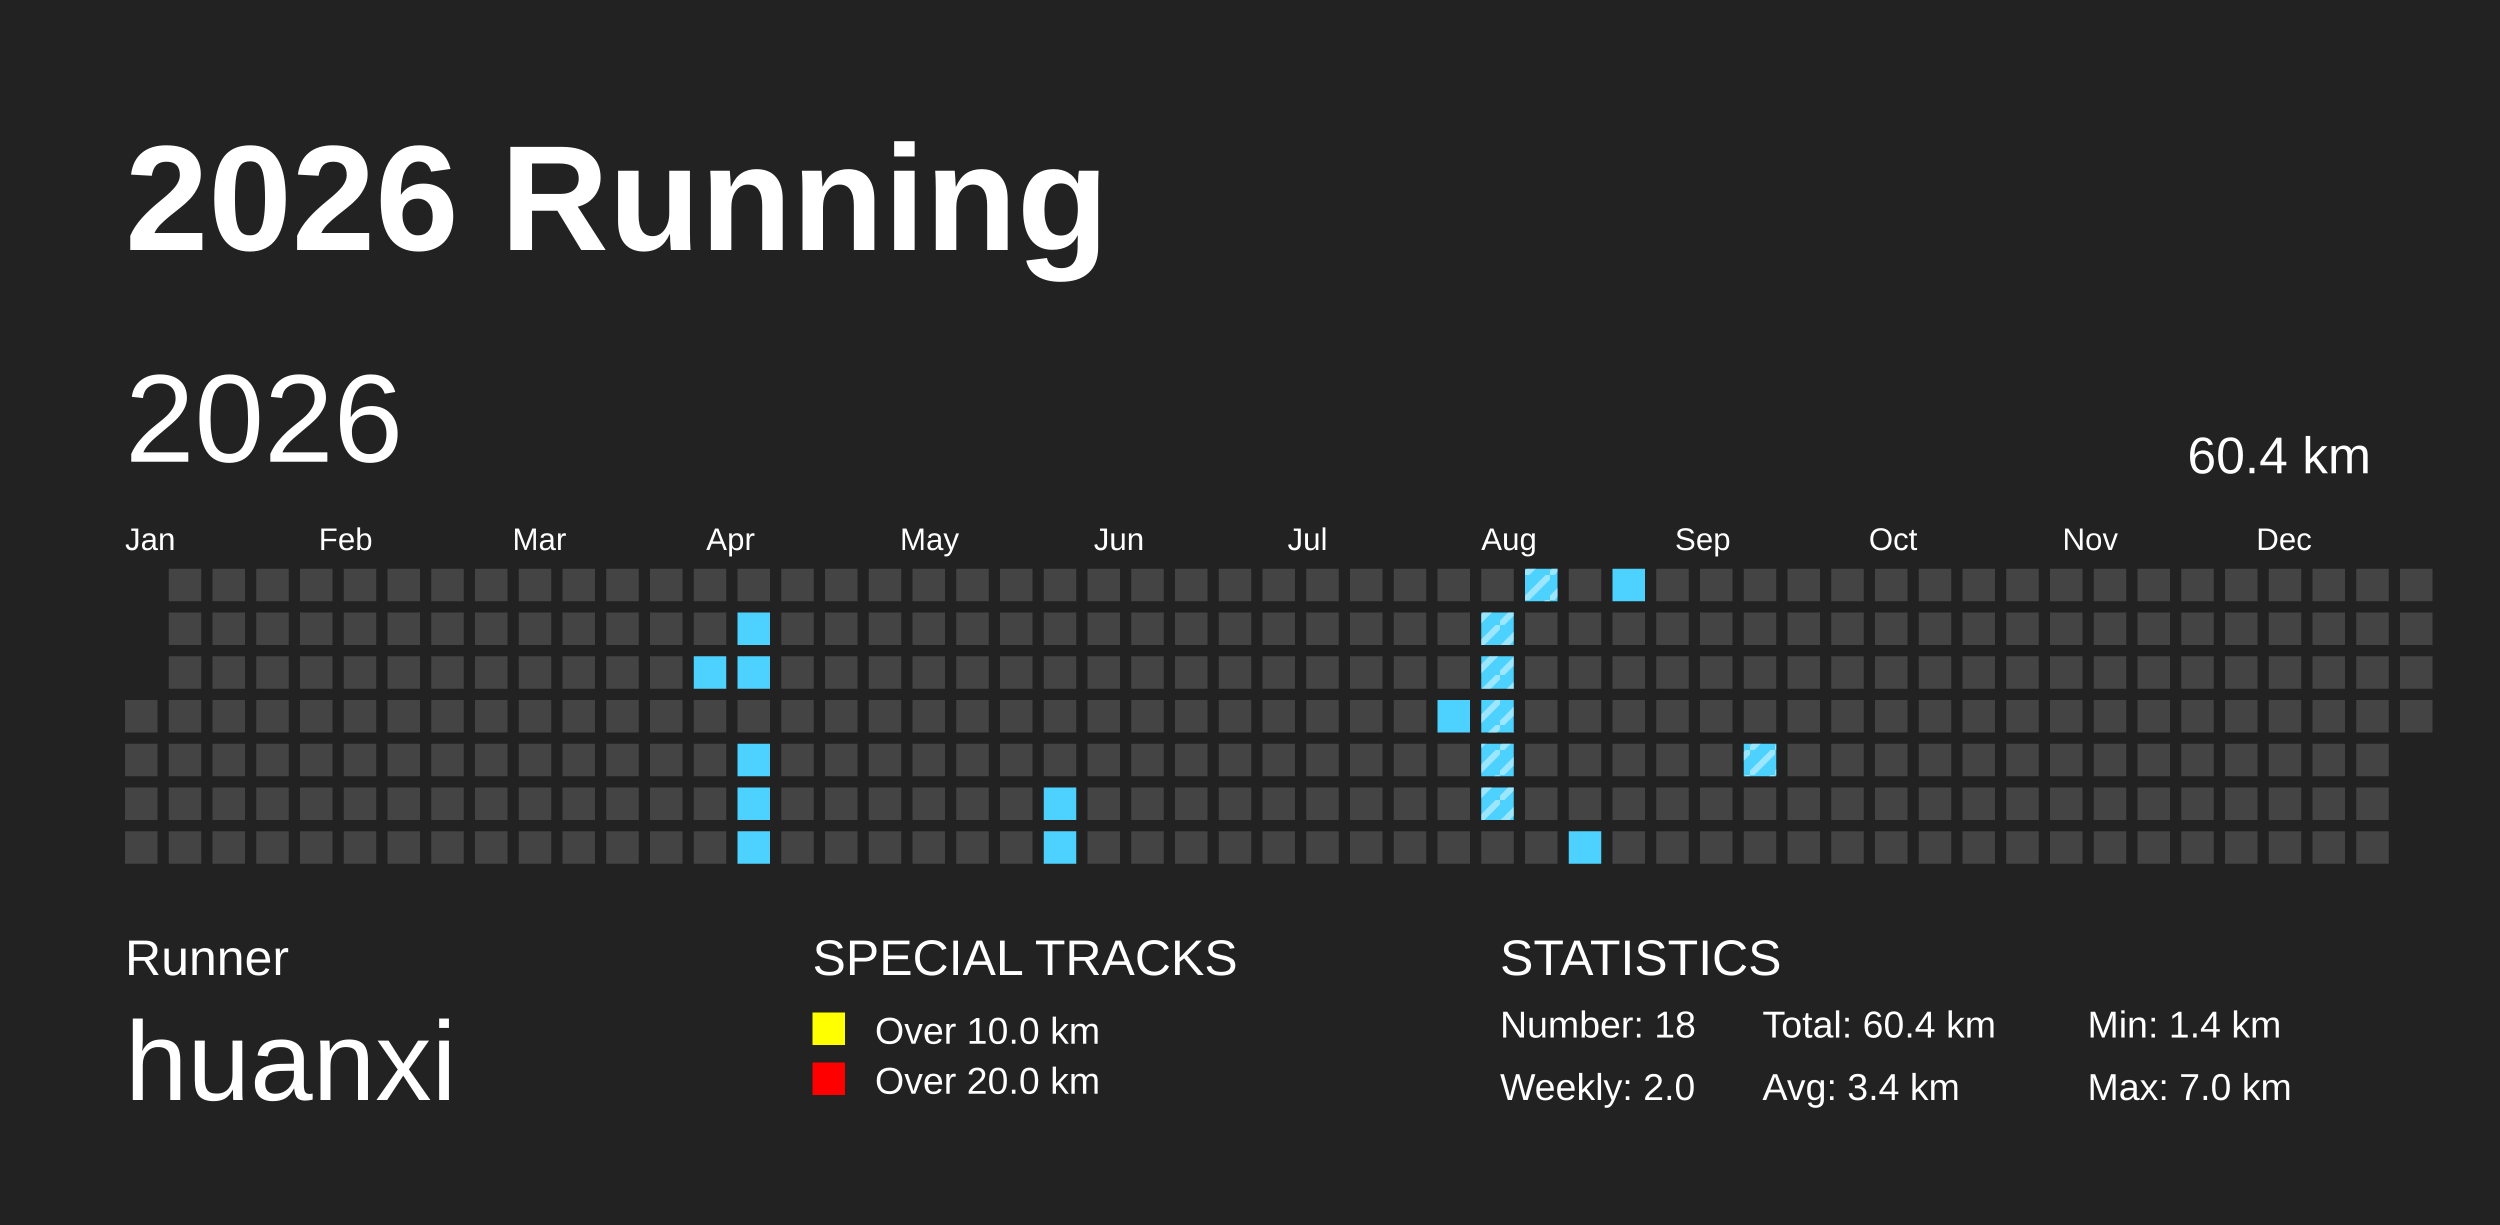
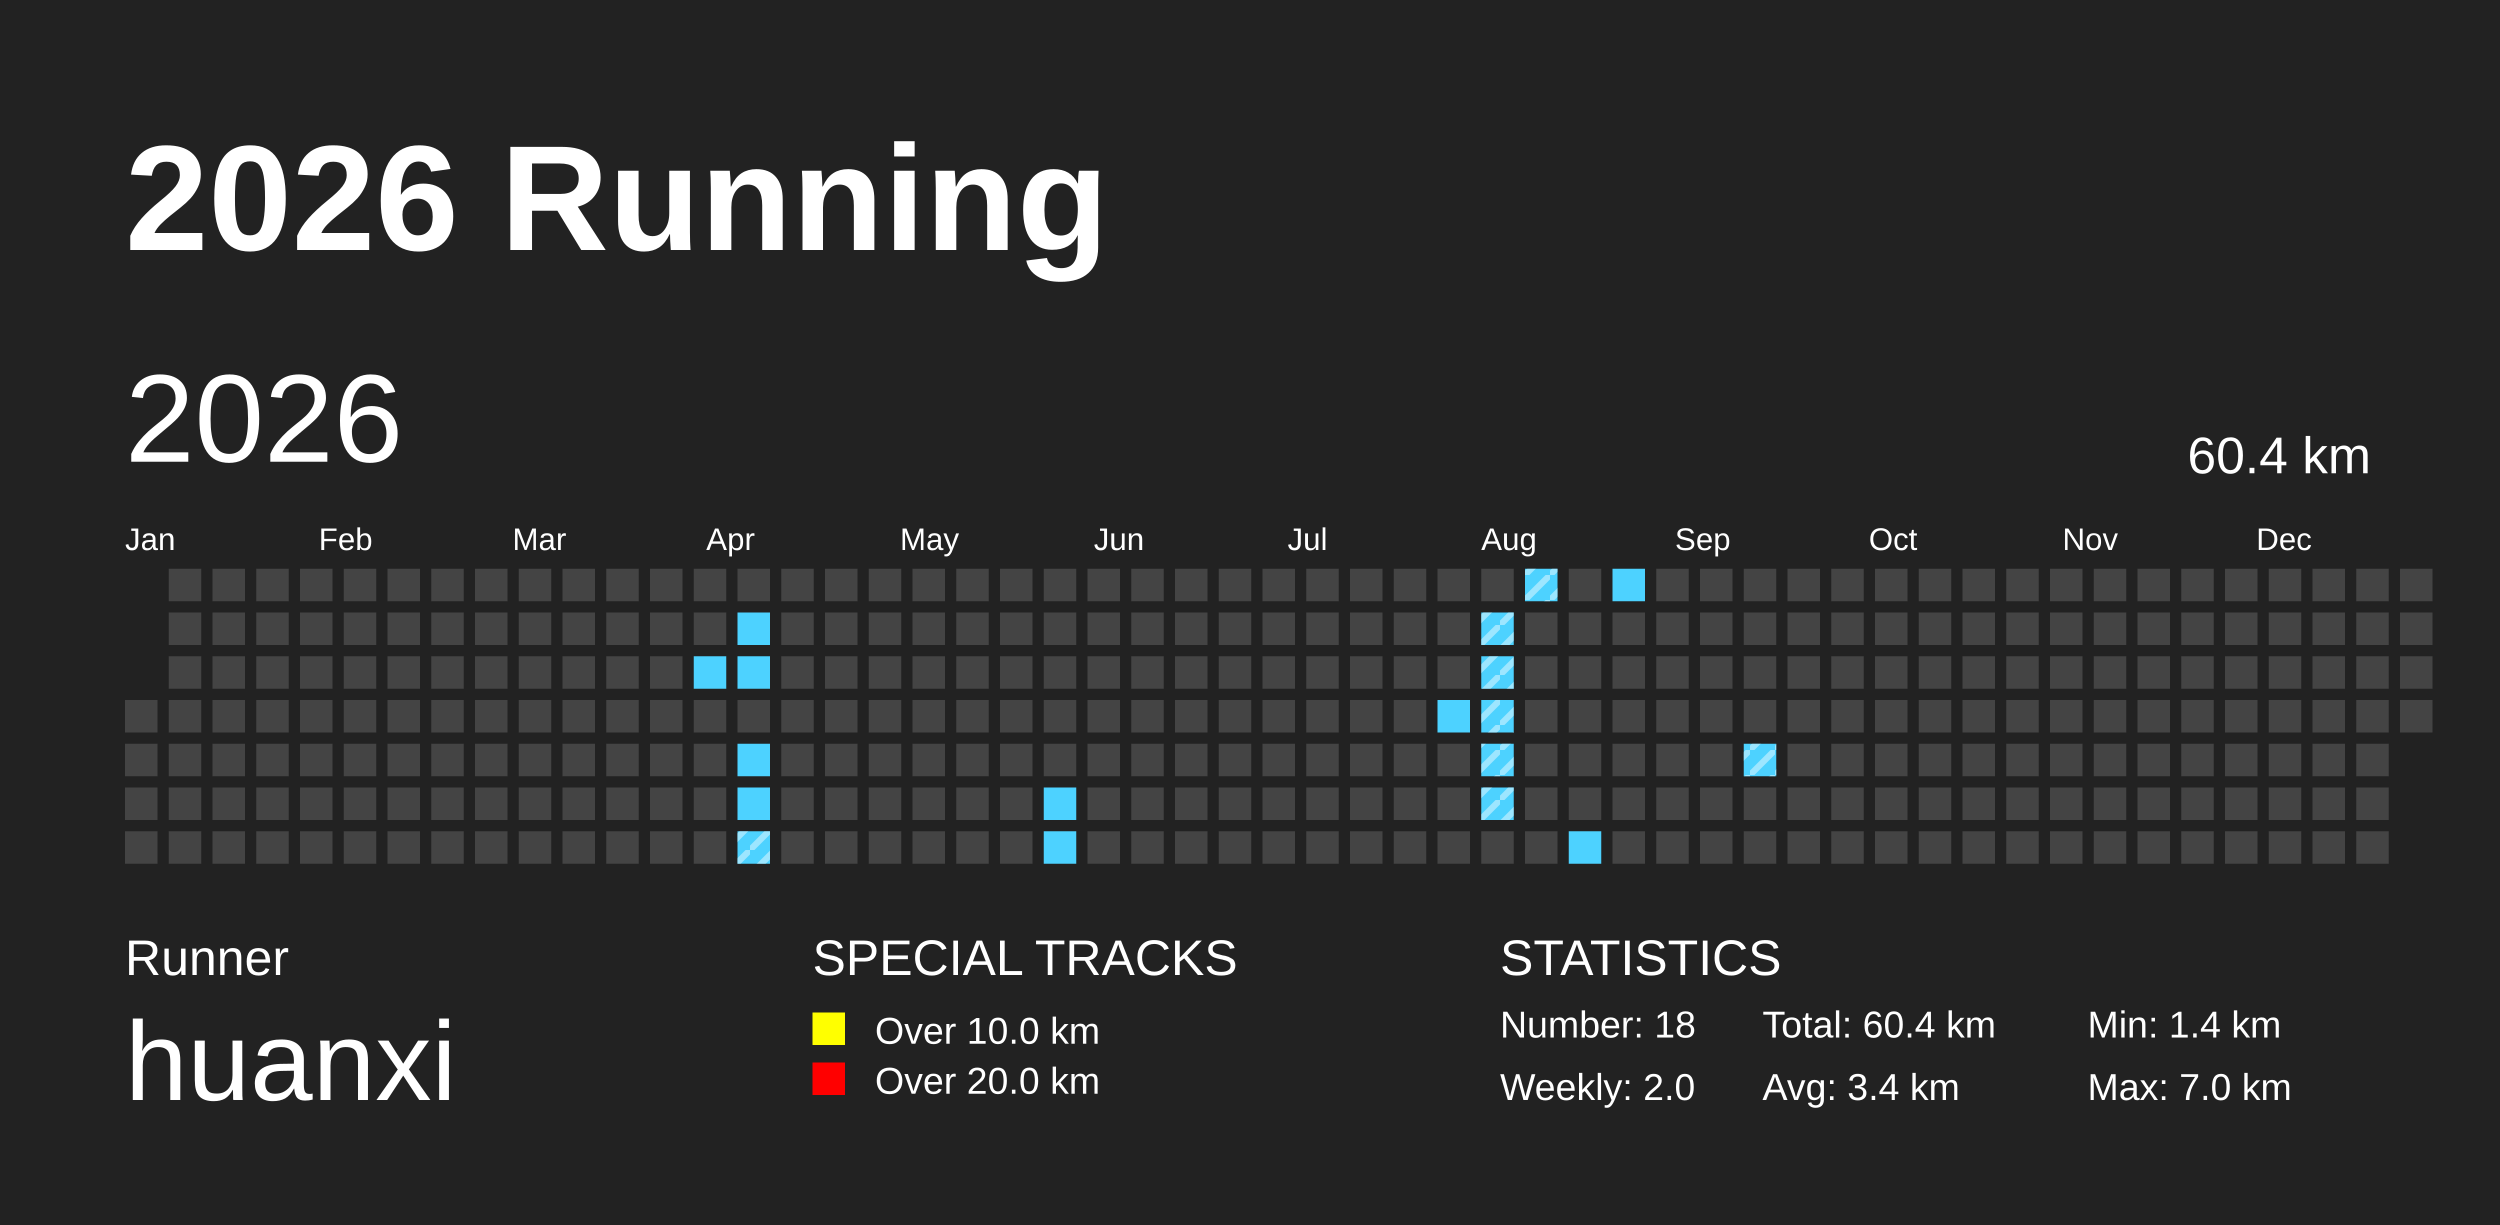
<svg xmlns="http://www.w3.org/2000/svg" baseProfile="full" height="98mm" version="1.1" viewBox="0,0,200,98" width="200mm">
  <defs>
    <pattern height="2" id="indoor-stripe" patternUnits="userSpaceOnUse" width="2">
      <line stroke="white" stroke-opacity="0.45" stroke-width="0.5" x1="0" x2="2" y1="2" y2="0" />
    </pattern>
  </defs>
  <rect fill="#222222" height="98" width="200" x="0" y="0" />
  <text fill="#FFFFFF" style="font-size:12px; font-family:Arial; font-weight:bold;" x="10" y="20">2026 Running</text>
  <text fill="#FFFFFF" style="font-size:4px; font-family:Arial" x="10" y="78">Runner</text>
  <text fill="#FFFFFF" style="font-size:9px; font-family:Arial" x="10" y="88">huanxi</text>
  <text fill="#FFFFFF" style="font-size:4px; font-family:Arial" x="65" y="78">SPECIAL TRACKS</text>
  <rect fill="yellow" height="2.6" width="2.6" x="65" y="81" />
  <text fill="#FFFFFF" style="font-size:3px; font-family:Arial" x="70" y="83.5">Over 10.0 km</text>
  <rect fill="red" height="2.6" width="2.6" x="65" y="85" />
  <text fill="#FFFFFF" style="font-size:3px; font-family:Arial" x="70" y="87.5">Over 20.0 km</text>
  <text fill="#FFFFFF" style="font-size:4px; font-family:Arial" x="120" y="78">STATISTICS</text>
  <text fill="#FFFFFF" style="font-size:3px; font-family:Arial" x="120" y="83">Number: 18</text>
  <text fill="#FFFFFF" style="font-size:3px; font-family:Arial" x="120" y="88">Weekly: 2.0</text>
  <text fill="#FFFFFF" style="font-size:3px; font-family:Arial" x="141" y="83">Total: 60.4 km</text>
  <text fill="#FFFFFF" style="font-size:3px; font-family:Arial" x="141" y="88">Avg: 3.4 km</text>
  <text fill="#FFFFFF" style="font-size:3px; font-family:Arial" x="167" y="83">Min: 1.4 km</text>
  <text fill="#FFFFFF" style="font-size:3px; font-family:Arial" x="167" y="88">Max: 7.0 km</text>
  <text dominant-baseline="hanging" fill="#FFFFFF" style="font-size:10.0px; font-family:Arial;" x="10" y="30">2026</text>
  <text dominant-baseline="hanging" fill="#FFFFFF" style="font-size:4.125px; font-family:Arial;" x="175" y="35">60.4 km</text>
  <text fill="#FFFFFF" style="font-size:2.5px; font-family:Arial" x="10.0" y="44">Jan</text>
  <text fill="#FFFFFF" style="font-size:2.5px; font-family:Arial" x="25.5" y="44">Feb</text>
  <text fill="#FFFFFF" style="font-size:2.5px; font-family:Arial" x="41.0" y="44">Mar</text>
  <text fill="#FFFFFF" style="font-size:2.5px; font-family:Arial" x="56.5" y="44">Apr</text>
  <text fill="#FFFFFF" style="font-size:2.5px; font-family:Arial" x="72.0" y="44">May</text>
  <text fill="#FFFFFF" style="font-size:2.5px; font-family:Arial" x="87.5" y="44">Jun</text>
  <text fill="#FFFFFF" style="font-size:2.5px; font-family:Arial" x="103.0" y="44">Jul</text>
  <text fill="#FFFFFF" style="font-size:2.5px; font-family:Arial" x="118.5" y="44">Aug</text>
  <text fill="#FFFFFF" style="font-size:2.5px; font-family:Arial" x="134.0" y="44">Sep</text>
  <text fill="#FFFFFF" style="font-size:2.5px; font-family:Arial" x="149.5" y="44">Oct</text>
  <text fill="#FFFFFF" style="font-size:2.5px; font-family:Arial" x="165.0" y="44">Nov</text>
  <text fill="#FFFFFF" style="font-size:2.5px; font-family:Arial" x="180.5" y="44">Dec</text>
  <rect fill="#444444" height="2.6" width="2.6" x="10.0" y="56.0" />
  <rect fill="#444444" height="2.6" width="2.6" x="10.0" y="59.5" />
  <rect fill="#444444" height="2.6" width="2.6" x="10.0" y="63.0" />
  <rect fill="#444444" height="2.6" width="2.6" x="10.0" y="66.5" />
  <rect fill="#444444" height="2.6" width="2.6" x="13.5" y="45.5" />
  <rect fill="#444444" height="2.6" width="2.6" x="13.5" y="49.0" />
  <rect fill="#444444" height="2.6" width="2.6" x="13.5" y="52.5" />
  <rect fill="#444444" height="2.6" width="2.6" x="13.5" y="56.0" />
  <rect fill="#444444" height="2.6" width="2.6" x="13.5" y="59.5" />
  <rect fill="#444444" height="2.6" width="2.6" x="13.5" y="63.0" />
  <rect fill="#444444" height="2.6" width="2.6" x="13.5" y="66.5" />
  <rect fill="#444444" height="2.6" width="2.6" x="17.0" y="45.5" />
  <rect fill="#444444" height="2.6" width="2.6" x="17.0" y="49.0" />
  <rect fill="#444444" height="2.6" width="2.6" x="17.0" y="52.5" />
  <rect fill="#444444" height="2.6" width="2.6" x="17.0" y="56.0" />
  <rect fill="#444444" height="2.6" width="2.6" x="17.0" y="59.5" />
  <rect fill="#444444" height="2.6" width="2.6" x="17.0" y="63.0" />
  <rect fill="#444444" height="2.6" width="2.6" x="17.0" y="66.5" />
  <rect fill="#444444" height="2.6" width="2.6" x="20.5" y="45.5" />
  <rect fill="#444444" height="2.6" width="2.6" x="20.5" y="49.0" />
  <rect fill="#444444" height="2.6" width="2.6" x="20.5" y="52.5" />
  <rect fill="#444444" height="2.6" width="2.6" x="20.5" y="56.0" />
  <rect fill="#444444" height="2.6" width="2.6" x="20.5" y="59.5" />
  <rect fill="#444444" height="2.6" width="2.6" x="20.5" y="63.0" />
  <rect fill="#444444" height="2.6" width="2.6" x="20.5" y="66.5" />
  <rect fill="#444444" height="2.6" width="2.6" x="24.0" y="45.5" />
  <rect fill="#444444" height="2.6" width="2.6" x="24.0" y="49.0" />
  <rect fill="#444444" height="2.6" width="2.6" x="24.0" y="52.5" />
  <rect fill="#444444" height="2.6" width="2.6" x="24.0" y="56.0" />
  <rect fill="#444444" height="2.6" width="2.6" x="24.0" y="59.5" />
  <rect fill="#444444" height="2.6" width="2.6" x="24.0" y="63.0" />
  <rect fill="#444444" height="2.6" width="2.6" x="24.0" y="66.5" />
  <rect fill="#444444" height="2.6" width="2.6" x="27.5" y="45.5" />
  <rect fill="#444444" height="2.6" width="2.6" x="27.5" y="49.0" />
  <rect fill="#444444" height="2.6" width="2.6" x="27.5" y="52.5" />
  <rect fill="#444444" height="2.6" width="2.6" x="27.5" y="56.0" />
  <rect fill="#444444" height="2.6" width="2.6" x="27.5" y="59.5" />
  <rect fill="#444444" height="2.6" width="2.6" x="27.5" y="63.0" />
  <rect fill="#444444" height="2.6" width="2.6" x="27.5" y="66.5" />
  <rect fill="#444444" height="2.6" width="2.6" x="31.0" y="45.5" />
  <rect fill="#444444" height="2.6" width="2.6" x="31.0" y="49.0" />
  <rect fill="#444444" height="2.6" width="2.6" x="31.0" y="52.5" />
  <rect fill="#444444" height="2.6" width="2.6" x="31.0" y="56.0" />
  <rect fill="#444444" height="2.6" width="2.6" x="31.0" y="59.5" />
  <rect fill="#444444" height="2.6" width="2.6" x="31.0" y="63.0" />
  <rect fill="#444444" height="2.6" width="2.6" x="31.0" y="66.5" />
  <rect fill="#444444" height="2.6" width="2.6" x="34.5" y="45.5" />
  <rect fill="#444444" height="2.6" width="2.6" x="34.5" y="49.0" />
  <rect fill="#444444" height="2.6" width="2.6" x="34.5" y="52.5" />
  <rect fill="#444444" height="2.6" width="2.6" x="34.5" y="56.0" />
  <rect fill="#444444" height="2.6" width="2.6" x="34.5" y="59.5" />
  <rect fill="#444444" height="2.6" width="2.6" x="34.5" y="63.0" />
  <rect fill="#444444" height="2.6" width="2.6" x="34.5" y="66.5" />
  <rect fill="#444444" height="2.6" width="2.6" x="38.0" y="45.5" />
  <rect fill="#444444" height="2.6" width="2.6" x="38.0" y="49.0" />
  <rect fill="#444444" height="2.6" width="2.6" x="38.0" y="52.5" />
  <rect fill="#444444" height="2.6" width="2.6" x="38.0" y="56.0" />
  <rect fill="#444444" height="2.6" width="2.6" x="38.0" y="59.5" />
  <rect fill="#444444" height="2.6" width="2.6" x="38.0" y="63.0" />
  <rect fill="#444444" height="2.6" width="2.6" x="38.0" y="66.5" />
  <rect fill="#444444" height="2.6" width="2.6" x="41.5" y="45.5" />
  <rect fill="#444444" height="2.6" width="2.6" x="41.5" y="49.0" />
  <rect fill="#444444" height="2.6" width="2.6" x="41.5" y="52.5" />
  <rect fill="#444444" height="2.6" width="2.6" x="41.5" y="56.0" />
  <rect fill="#444444" height="2.6" width="2.6" x="41.5" y="59.5" />
  <rect fill="#444444" height="2.6" width="2.6" x="41.5" y="63.0" />
  <rect fill="#444444" height="2.6" width="2.6" x="41.5" y="66.5" />
  <rect fill="#444444" height="2.6" width="2.6" x="45.0" y="45.5" />
  <rect fill="#444444" height="2.6" width="2.6" x="45.0" y="49.0" />
  <rect fill="#444444" height="2.6" width="2.6" x="45.0" y="52.5" />
  <rect fill="#444444" height="2.6" width="2.6" x="45.0" y="56.0" />
  <rect fill="#444444" height="2.6" width="2.6" x="45.0" y="59.5" />
  <rect fill="#444444" height="2.6" width="2.6" x="45.0" y="63.0" />
  <rect fill="#444444" height="2.6" width="2.6" x="45.0" y="66.5" />
  <rect fill="#444444" height="2.6" width="2.6" x="48.5" y="45.5" />
  <rect fill="#444444" height="2.6" width="2.6" x="48.5" y="49.0" />
  <rect fill="#444444" height="2.6" width="2.6" x="48.5" y="52.5" />
  <rect fill="#444444" height="2.6" width="2.6" x="48.5" y="56.0" />
  <rect fill="#444444" height="2.6" width="2.6" x="48.5" y="59.5" />
  <rect fill="#444444" height="2.6" width="2.6" x="48.5" y="63.0" />
  <rect fill="#444444" height="2.6" width="2.6" x="48.5" y="66.5" />
  <rect fill="#444444" height="2.6" width="2.6" x="52.0" y="45.5" />
  <rect fill="#444444" height="2.6" width="2.6" x="52.0" y="49.0" />
  <rect fill="#444444" height="2.6" width="2.6" x="52.0" y="52.5" />
  <rect fill="#444444" height="2.6" width="2.6" x="52.0" y="56.0" />
  <rect fill="#444444" height="2.6" width="2.6" x="52.0" y="59.5" />
  <rect fill="#444444" height="2.6" width="2.6" x="52.0" y="63.0" />
  <rect fill="#444444" height="2.6" width="2.6" x="52.0" y="66.5" />
  <rect fill="#444444" height="2.6" width="2.6" x="55.5" y="45.5" />
  <rect fill="#444444" height="2.6" width="2.6" x="55.5" y="49.0" />
  <rect fill="#4DD2FF" height="2.6" width="2.6" x="55.5" y="52.5" />
  <rect fill="#444444" height="2.6" width="2.6" x="55.5" y="56.0" />
  <rect fill="#444444" height="2.6" width="2.6" x="55.5" y="59.5" />
  <rect fill="#444444" height="2.6" width="2.6" x="55.5" y="63.0" />
  <rect fill="#444444" height="2.6" width="2.6" x="55.5" y="66.5" />
  <rect fill="#444444" height="2.6" width="2.6" x="59.0" y="45.5" />
  <rect fill="#4DD2FF" height="2.6" width="2.6" x="59.0" y="49.0" />
  <rect fill="#4DD2FF" height="2.6" width="2.6" x="59.0" y="52.5" />
  <rect fill="#444444" height="2.6" width="2.6" x="59.0" y="56.0" />
  <rect fill="#4DD2FF" height="2.6" width="2.6" x="59.0" y="59.5" />
  <rect fill="#4DD2FF" height="2.6" width="2.6" x="59.0" y="63.0" />
  <rect fill="#4DD2FF" height="2.6" width="2.6" x="59.0" y="66.5" />
+   <rect fill="url(#indoor-stripe)" height="2.6" style="pointer-events: none;" width="2.6" x="59.0" y="66.5" />
  <rect fill="#444444" height="2.6" width="2.6" x="62.5" y="45.5" />
  <rect fill="#444444" height="2.6" width="2.6" x="62.5" y="49.0" />
  <rect fill="#444444" height="2.6" width="2.6" x="62.5" y="52.5" />
  <rect fill="#444444" height="2.6" width="2.6" x="62.5" y="56.0" />
  <rect fill="#444444" height="2.6" width="2.6" x="62.5" y="59.5" />
  <rect fill="#444444" height="2.6" width="2.6" x="62.5" y="63.0" />
  <rect fill="#444444" height="2.6" width="2.6" x="62.5" y="66.5" />
  <rect fill="#444444" height="2.6" width="2.6" x="66.0" y="45.5" />
  <rect fill="#444444" height="2.6" width="2.6" x="66.0" y="49.0" />
  <rect fill="#444444" height="2.6" width="2.6" x="66.0" y="52.5" />
  <rect fill="#444444" height="2.6" width="2.6" x="66.0" y="56.0" />
  <rect fill="#444444" height="2.6" width="2.6" x="66.0" y="59.5" />
  <rect fill="#444444" height="2.6" width="2.6" x="66.0" y="63.0" />
  <rect fill="#444444" height="2.6" width="2.6" x="66.0" y="66.5" />
  <rect fill="#444444" height="2.6" width="2.6" x="69.5" y="45.5" />
  <rect fill="#444444" height="2.6" width="2.6" x="69.5" y="49.0" />
  <rect fill="#444444" height="2.6" width="2.6" x="69.5" y="52.5" />
  <rect fill="#444444" height="2.6" width="2.6" x="69.5" y="56.0" />
  <rect fill="#444444" height="2.6" width="2.6" x="69.5" y="59.5" />
  <rect fill="#444444" height="2.6" width="2.6" x="69.5" y="63.0" />
  <rect fill="#444444" height="2.6" width="2.6" x="69.5" y="66.5" />
  <rect fill="#444444" height="2.6" width="2.6" x="73.0" y="45.5" />
  <rect fill="#444444" height="2.6" width="2.6" x="73.0" y="49.0" />
  <rect fill="#444444" height="2.6" width="2.6" x="73.0" y="52.5" />
  <rect fill="#444444" height="2.6" width="2.6" x="73.0" y="56.0" />
  <rect fill="#444444" height="2.6" width="2.6" x="73.0" y="59.5" />
  <rect fill="#444444" height="2.6" width="2.6" x="73.0" y="63.0" />
  <rect fill="#444444" height="2.6" width="2.6" x="73.0" y="66.5" />
  <rect fill="#444444" height="2.6" width="2.6" x="76.5" y="45.5" />
  <rect fill="#444444" height="2.6" width="2.6" x="76.5" y="49.0" />
  <rect fill="#444444" height="2.6" width="2.6" x="76.5" y="52.5" />
  <rect fill="#444444" height="2.6" width="2.6" x="76.5" y="56.0" />
  <rect fill="#444444" height="2.6" width="2.6" x="76.5" y="59.5" />
  <rect fill="#444444" height="2.6" width="2.6" x="76.5" y="63.0" />
  <rect fill="#444444" height="2.6" width="2.6" x="76.5" y="66.5" />
  <rect fill="#444444" height="2.6" width="2.6" x="80.0" y="45.5" />
  <rect fill="#444444" height="2.6" width="2.6" x="80.0" y="49.0" />
  <rect fill="#444444" height="2.6" width="2.6" x="80.0" y="52.5" />
  <rect fill="#444444" height="2.6" width="2.6" x="80.0" y="56.0" />
  <rect fill="#444444" height="2.6" width="2.6" x="80.0" y="59.5" />
  <rect fill="#444444" height="2.6" width="2.6" x="80.0" y="63.0" />
  <rect fill="#444444" height="2.6" width="2.6" x="80.0" y="66.5" />
  <rect fill="#444444" height="2.6" width="2.6" x="83.5" y="45.5" />
  <rect fill="#444444" height="2.6" width="2.6" x="83.5" y="49.0" />
  <rect fill="#444444" height="2.6" width="2.6" x="83.5" y="52.5" />
  <rect fill="#444444" height="2.6" width="2.6" x="83.5" y="56.0" />
  <rect fill="#444444" height="2.6" width="2.6" x="83.5" y="59.5" />
  <rect fill="#4DD2FF" height="2.6" width="2.6" x="83.5" y="63.0" />
  <rect fill="#4DD2FF" height="2.6" width="2.6" x="83.5" y="66.5" />
  <rect fill="#444444" height="2.6" width="2.6" x="87.0" y="45.5" />
  <rect fill="#444444" height="2.6" width="2.6" x="87.0" y="49.0" />
  <rect fill="#444444" height="2.6" width="2.6" x="87.0" y="52.5" />
  <rect fill="#444444" height="2.6" width="2.6" x="87.0" y="56.0" />
  <rect fill="#444444" height="2.6" width="2.6" x="87.0" y="59.5" />
  <rect fill="#444444" height="2.6" width="2.6" x="87.0" y="63.0" />
  <rect fill="#444444" height="2.6" width="2.6" x="87.0" y="66.5" />
  <rect fill="#444444" height="2.6" width="2.6" x="90.5" y="45.5" />
  <rect fill="#444444" height="2.6" width="2.6" x="90.5" y="49.0" />
  <rect fill="#444444" height="2.6" width="2.6" x="90.5" y="52.5" />
  <rect fill="#444444" height="2.6" width="2.6" x="90.5" y="56.0" />
  <rect fill="#444444" height="2.6" width="2.6" x="90.5" y="59.5" />
  <rect fill="#444444" height="2.6" width="2.6" x="90.5" y="63.0" />
  <rect fill="#444444" height="2.6" width="2.6" x="90.5" y="66.5" />
  <rect fill="#444444" height="2.6" width="2.6" x="94.0" y="45.5" />
  <rect fill="#444444" height="2.6" width="2.6" x="94.0" y="49.0" />
  <rect fill="#444444" height="2.6" width="2.6" x="94.0" y="52.5" />
  <rect fill="#444444" height="2.6" width="2.6" x="94.0" y="56.0" />
  <rect fill="#444444" height="2.6" width="2.6" x="94.0" y="59.5" />
  <rect fill="#444444" height="2.6" width="2.6" x="94.0" y="63.0" />
  <rect fill="#444444" height="2.6" width="2.6" x="94.0" y="66.5" />
  <rect fill="#444444" height="2.6" width="2.6" x="97.5" y="45.5" />
  <rect fill="#444444" height="2.6" width="2.6" x="97.5" y="49.0" />
  <rect fill="#444444" height="2.6" width="2.6" x="97.5" y="52.5" />
  <rect fill="#444444" height="2.6" width="2.6" x="97.5" y="56.0" />
  <rect fill="#444444" height="2.6" width="2.6" x="97.5" y="59.5" />
  <rect fill="#444444" height="2.6" width="2.6" x="97.5" y="63.0" />
  <rect fill="#444444" height="2.6" width="2.6" x="97.5" y="66.5" />
  <rect fill="#444444" height="2.6" width="2.6" x="101.0" y="45.5" />
  <rect fill="#444444" height="2.6" width="2.6" x="101.0" y="49.0" />
  <rect fill="#444444" height="2.6" width="2.6" x="101.0" y="52.5" />
  <rect fill="#444444" height="2.6" width="2.6" x="101.0" y="56.0" />
  <rect fill="#444444" height="2.6" width="2.6" x="101.0" y="59.5" />
  <rect fill="#444444" height="2.6" width="2.6" x="101.0" y="63.0" />
  <rect fill="#444444" height="2.6" width="2.6" x="101.0" y="66.5" />
  <rect fill="#444444" height="2.6" width="2.6" x="104.5" y="45.5" />
  <rect fill="#444444" height="2.6" width="2.6" x="104.5" y="49.0" />
  <rect fill="#444444" height="2.6" width="2.6" x="104.5" y="52.5" />
  <rect fill="#444444" height="2.6" width="2.6" x="104.5" y="56.0" />
  <rect fill="#444444" height="2.6" width="2.6" x="104.5" y="59.5" />
  <rect fill="#444444" height="2.6" width="2.6" x="104.5" y="63.0" />
  <rect fill="#444444" height="2.6" width="2.6" x="104.5" y="66.5" />
  <rect fill="#444444" height="2.6" width="2.6" x="108.0" y="45.5" />
  <rect fill="#444444" height="2.6" width="2.6" x="108.0" y="49.0" />
  <rect fill="#444444" height="2.6" width="2.6" x="108.0" y="52.5" />
  <rect fill="#444444" height="2.6" width="2.6" x="108.0" y="56.0" />
  <rect fill="#444444" height="2.6" width="2.6" x="108.0" y="59.5" />
  <rect fill="#444444" height="2.6" width="2.6" x="108.0" y="63.0" />
  <rect fill="#444444" height="2.6" width="2.6" x="108.0" y="66.5" />
  <rect fill="#444444" height="2.6" width="2.6" x="111.5" y="45.5" />
  <rect fill="#444444" height="2.6" width="2.6" x="111.5" y="49.0" />
  <rect fill="#444444" height="2.6" width="2.6" x="111.5" y="52.5" />
  <rect fill="#444444" height="2.6" width="2.6" x="111.5" y="56.0" />
  <rect fill="#444444" height="2.6" width="2.6" x="111.5" y="59.5" />
  <rect fill="#444444" height="2.6" width="2.6" x="111.5" y="63.0" />
  <rect fill="#444444" height="2.6" width="2.6" x="111.5" y="66.5" />
  <rect fill="#444444" height="2.6" width="2.6" x="115.0" y="45.5" />
  <rect fill="#444444" height="2.6" width="2.6" x="115.0" y="49.0" />
  <rect fill="#444444" height="2.6" width="2.6" x="115.0" y="52.5" />
  <rect fill="#4DD2FF" height="2.6" width="2.6" x="115.0" y="56.0" />
  <rect fill="#444444" height="2.6" width="2.6" x="115.0" y="59.5" />
  <rect fill="#444444" height="2.6" width="2.6" x="115.0" y="63.0" />
  <rect fill="#444444" height="2.6" width="2.6" x="115.0" y="66.5" />
  <rect fill="#444444" height="2.6" width="2.6" x="118.5" y="45.5" />
  <rect fill="#4DD2FF" height="2.6" width="2.6" x="118.5" y="49.0" />
  <rect fill="url(#indoor-stripe)" height="2.6" style="pointer-events: none;" width="2.6" x="118.5" y="49.0" />
  <rect fill="#4DD2FF" height="2.6" width="2.6" x="118.5" y="52.5" />
  <rect fill="url(#indoor-stripe)" height="2.6" style="pointer-events: none;" width="2.6" x="118.5" y="52.5" />
  <rect fill="#4DD2FF" height="2.6" width="2.6" x="118.5" y="56.0" />
  <rect fill="url(#indoor-stripe)" height="2.6" style="pointer-events: none;" width="2.6" x="118.5" y="56.0" />
  <rect fill="#4DD2FF" height="2.6" width="2.6" x="118.5" y="59.5" />
  <rect fill="url(#indoor-stripe)" height="2.6" style="pointer-events: none;" width="2.6" x="118.5" y="59.5" />
  <rect fill="#4DD2FF" height="2.6" width="2.6" x="118.5" y="63.0" />
  <rect fill="url(#indoor-stripe)" height="2.6" style="pointer-events: none;" width="2.6" x="118.5" y="63.0" />
  <rect fill="#444444" height="2.6" width="2.6" x="118.5" y="66.5" />
  <rect fill="#4DD2FF" height="2.6" width="2.6" x="122.0" y="45.5" />
  <rect fill="url(#indoor-stripe)" height="2.6" style="pointer-events: none;" width="2.6" x="122.0" y="45.5" />
  <rect fill="#444444" height="2.6" width="2.6" x="122.0" y="49.0" />
  <rect fill="#444444" height="2.6" width="2.6" x="122.0" y="52.5" />
  <rect fill="#444444" height="2.6" width="2.6" x="122.0" y="56.0" />
  <rect fill="#444444" height="2.6" width="2.6" x="122.0" y="59.5" />
  <rect fill="#444444" height="2.6" width="2.6" x="122.0" y="63.0" />
  <rect fill="#444444" height="2.6" width="2.6" x="122.0" y="66.5" />
  <rect fill="#444444" height="2.6" width="2.6" x="125.5" y="45.5" />
  <rect fill="#444444" height="2.6" width="2.6" x="125.5" y="49.0" />
  <rect fill="#444444" height="2.6" width="2.6" x="125.5" y="52.5" />
  <rect fill="#444444" height="2.6" width="2.6" x="125.5" y="56.0" />
  <rect fill="#444444" height="2.6" width="2.6" x="125.5" y="59.5" />
  <rect fill="#444444" height="2.6" width="2.6" x="125.5" y="63.0" />
  <rect fill="#4DD2FF" height="2.6" width="2.6" x="125.5" y="66.5" />
  <rect fill="#4DD2FF" height="2.6" width="2.6" x="129.0" y="45.5" />
  <rect fill="#444444" height="2.6" width="2.6" x="129.0" y="49.0" />
  <rect fill="#444444" height="2.6" width="2.6" x="129.0" y="52.5" />
  <rect fill="#444444" height="2.6" width="2.6" x="129.0" y="56.0" />
  <rect fill="#444444" height="2.6" width="2.6" x="129.0" y="59.5" />
  <rect fill="#444444" height="2.6" width="2.6" x="129.0" y="63.0" />
  <rect fill="#444444" height="2.6" width="2.6" x="129.0" y="66.5" />
  <rect fill="#444444" height="2.6" width="2.6" x="132.5" y="45.5" />
  <rect fill="#444444" height="2.6" width="2.6" x="132.5" y="49.0" />
  <rect fill="#444444" height="2.6" width="2.6" x="132.5" y="52.5" />
  <rect fill="#444444" height="2.6" width="2.6" x="132.5" y="56.0" />
  <rect fill="#444444" height="2.6" width="2.6" x="132.5" y="59.5" />
  <rect fill="#444444" height="2.6" width="2.6" x="132.5" y="63.0" />
  <rect fill="#444444" height="2.6" width="2.6" x="132.5" y="66.5" />
  <rect fill="#444444" height="2.6" width="2.6" x="136.0" y="45.5" />
  <rect fill="#444444" height="2.6" width="2.6" x="136.0" y="49.0" />
  <rect fill="#444444" height="2.6" width="2.6" x="136.0" y="52.5" />
  <rect fill="#444444" height="2.6" width="2.6" x="136.0" y="56.0" />
  <rect fill="#444444" height="2.6" width="2.6" x="136.0" y="59.5" />
  <rect fill="#444444" height="2.6" width="2.6" x="136.0" y="63.0" />
  <rect fill="#444444" height="2.6" width="2.6" x="136.0" y="66.5" />
  <rect fill="#444444" height="2.6" width="2.6" x="139.5" y="45.5" />
  <rect fill="#444444" height="2.6" width="2.6" x="139.5" y="49.0" />
  <rect fill="#444444" height="2.6" width="2.6" x="139.5" y="52.5" />
  <rect fill="#444444" height="2.6" width="2.6" x="139.5" y="56.0" />
  <rect fill="#4DD2FF" height="2.6" width="2.6" x="139.5" y="59.5" />
  <rect fill="url(#indoor-stripe)" height="2.6" style="pointer-events: none;" width="2.6" x="139.5" y="59.5" />
  <rect fill="#444444" height="2.6" width="2.6" x="139.5" y="63.0" />
  <rect fill="#444444" height="2.6" width="2.6" x="139.5" y="66.5" />
  <rect fill="#444444" height="2.6" width="2.6" x="143.0" y="45.5" />
  <rect fill="#444444" height="2.6" width="2.6" x="143.0" y="49.0" />
  <rect fill="#444444" height="2.6" width="2.6" x="143.0" y="52.5" />
  <rect fill="#444444" height="2.6" width="2.6" x="143.0" y="56.0" />
  <rect fill="#444444" height="2.6" width="2.6" x="143.0" y="59.5" />
  <rect fill="#444444" height="2.6" width="2.6" x="143.0" y="63.0" />
  <rect fill="#444444" height="2.6" width="2.6" x="143.0" y="66.5" />
  <rect fill="#444444" height="2.6" width="2.6" x="146.5" y="45.5" />
  <rect fill="#444444" height="2.6" width="2.6" x="146.5" y="49.0" />
  <rect fill="#444444" height="2.6" width="2.6" x="146.5" y="52.5" />
  <rect fill="#444444" height="2.6" width="2.6" x="146.5" y="56.0" />
  <rect fill="#444444" height="2.6" width="2.6" x="146.5" y="59.5" />
  <rect fill="#444444" height="2.6" width="2.6" x="146.5" y="63.0" />
  <rect fill="#444444" height="2.6" width="2.6" x="146.5" y="66.5" />
  <rect fill="#444444" height="2.6" width="2.6" x="150.0" y="45.5" />
  <rect fill="#444444" height="2.6" width="2.6" x="150.0" y="49.0" />
  <rect fill="#444444" height="2.6" width="2.6" x="150.0" y="52.5" />
  <rect fill="#444444" height="2.6" width="2.6" x="150.0" y="56.0" />
  <rect fill="#444444" height="2.6" width="2.6" x="150.0" y="59.5" />
  <rect fill="#444444" height="2.6" width="2.6" x="150.0" y="63.0" />
  <rect fill="#444444" height="2.6" width="2.6" x="150.0" y="66.5" />
  <rect fill="#444444" height="2.6" width="2.6" x="153.5" y="45.5" />
  <rect fill="#444444" height="2.6" width="2.6" x="153.5" y="49.0" />
  <rect fill="#444444" height="2.6" width="2.6" x="153.5" y="52.5" />
  <rect fill="#444444" height="2.6" width="2.6" x="153.5" y="56.0" />
  <rect fill="#444444" height="2.6" width="2.6" x="153.5" y="59.5" />
  <rect fill="#444444" height="2.6" width="2.6" x="153.5" y="63.0" />
  <rect fill="#444444" height="2.6" width="2.6" x="153.5" y="66.5" />
  <rect fill="#444444" height="2.6" width="2.6" x="157.0" y="45.5" />
  <rect fill="#444444" height="2.6" width="2.6" x="157.0" y="49.0" />
  <rect fill="#444444" height="2.6" width="2.6" x="157.0" y="52.5" />
  <rect fill="#444444" height="2.6" width="2.6" x="157.0" y="56.0" />
  <rect fill="#444444" height="2.6" width="2.6" x="157.0" y="59.5" />
  <rect fill="#444444" height="2.6" width="2.6" x="157.0" y="63.0" />
  <rect fill="#444444" height="2.6" width="2.6" x="157.0" y="66.5" />
  <rect fill="#444444" height="2.6" width="2.6" x="160.5" y="45.5" />
  <rect fill="#444444" height="2.6" width="2.6" x="160.5" y="49.0" />
  <rect fill="#444444" height="2.6" width="2.6" x="160.5" y="52.5" />
  <rect fill="#444444" height="2.6" width="2.6" x="160.5" y="56.0" />
  <rect fill="#444444" height="2.6" width="2.6" x="160.5" y="59.5" />
  <rect fill="#444444" height="2.6" width="2.6" x="160.5" y="63.0" />
  <rect fill="#444444" height="2.6" width="2.6" x="160.5" y="66.5" />
  <rect fill="#444444" height="2.6" width="2.6" x="164.0" y="45.5" />
  <rect fill="#444444" height="2.6" width="2.6" x="164.0" y="49.0" />
  <rect fill="#444444" height="2.6" width="2.6" x="164.0" y="52.5" />
  <rect fill="#444444" height="2.6" width="2.6" x="164.0" y="56.0" />
  <rect fill="#444444" height="2.6" width="2.6" x="164.0" y="59.5" />
  <rect fill="#444444" height="2.6" width="2.6" x="164.0" y="63.0" />
  <rect fill="#444444" height="2.6" width="2.6" x="164.0" y="66.5" />
  <rect fill="#444444" height="2.6" width="2.6" x="167.5" y="45.5" />
  <rect fill="#444444" height="2.6" width="2.6" x="167.5" y="49.0" />
  <rect fill="#444444" height="2.6" width="2.6" x="167.5" y="52.5" />
  <rect fill="#444444" height="2.6" width="2.6" x="167.5" y="56.0" />
  <rect fill="#444444" height="2.6" width="2.6" x="167.5" y="59.5" />
  <rect fill="#444444" height="2.6" width="2.6" x="167.5" y="63.0" />
  <rect fill="#444444" height="2.6" width="2.6" x="167.5" y="66.5" />
  <rect fill="#444444" height="2.6" width="2.6" x="171.0" y="45.5" />
  <rect fill="#444444" height="2.6" width="2.6" x="171.0" y="49.0" />
  <rect fill="#444444" height="2.6" width="2.6" x="171.0" y="52.5" />
  <rect fill="#444444" height="2.6" width="2.6" x="171.0" y="56.0" />
  <rect fill="#444444" height="2.6" width="2.6" x="171.0" y="59.5" />
  <rect fill="#444444" height="2.6" width="2.6" x="171.0" y="63.0" />
  <rect fill="#444444" height="2.6" width="2.6" x="171.0" y="66.5" />
  <rect fill="#444444" height="2.6" width="2.6" x="174.5" y="45.5" />
  <rect fill="#444444" height="2.6" width="2.6" x="174.5" y="49.0" />
  <rect fill="#444444" height="2.6" width="2.6" x="174.5" y="52.5" />
  <rect fill="#444444" height="2.6" width="2.6" x="174.5" y="56.0" />
  <rect fill="#444444" height="2.6" width="2.6" x="174.5" y="59.5" />
  <rect fill="#444444" height="2.6" width="2.6" x="174.5" y="63.0" />
  <rect fill="#444444" height="2.6" width="2.6" x="174.5" y="66.5" />
  <rect fill="#444444" height="2.6" width="2.6" x="178.0" y="45.5" />
  <rect fill="#444444" height="2.6" width="2.6" x="178.0" y="49.0" />
  <rect fill="#444444" height="2.6" width="2.6" x="178.0" y="52.5" />
  <rect fill="#444444" height="2.6" width="2.6" x="178.0" y="56.0" />
  <rect fill="#444444" height="2.6" width="2.6" x="178.0" y="59.5" />
  <rect fill="#444444" height="2.6" width="2.6" x="178.0" y="63.0" />
  <rect fill="#444444" height="2.6" width="2.6" x="178.0" y="66.5" />
  <rect fill="#444444" height="2.6" width="2.6" x="181.5" y="45.5" />
  <rect fill="#444444" height="2.6" width="2.6" x="181.5" y="49.0" />
  <rect fill="#444444" height="2.6" width="2.6" x="181.5" y="52.5" />
  <rect fill="#444444" height="2.6" width="2.6" x="181.5" y="56.0" />
  <rect fill="#444444" height="2.6" width="2.6" x="181.5" y="59.5" />
  <rect fill="#444444" height="2.6" width="2.6" x="181.5" y="63.0" />
  <rect fill="#444444" height="2.6" width="2.6" x="181.5" y="66.5" />
  <rect fill="#444444" height="2.6" width="2.6" x="185.0" y="45.5" />
  <rect fill="#444444" height="2.6" width="2.6" x="185.0" y="49.0" />
  <rect fill="#444444" height="2.6" width="2.6" x="185.0" y="52.5" />
  <rect fill="#444444" height="2.6" width="2.6" x="185.0" y="56.0" />
  <rect fill="#444444" height="2.6" width="2.6" x="185.0" y="59.5" />
  <rect fill="#444444" height="2.6" width="2.6" x="185.0" y="63.0" />
  <rect fill="#444444" height="2.6" width="2.6" x="185.0" y="66.5" />
  <rect fill="#444444" height="2.6" width="2.6" x="188.5" y="45.5" />
  <rect fill="#444444" height="2.6" width="2.6" x="188.5" y="49.0" />
  <rect fill="#444444" height="2.6" width="2.6" x="188.5" y="52.5" />
  <rect fill="#444444" height="2.6" width="2.6" x="188.5" y="56.0" />
  <rect fill="#444444" height="2.6" width="2.6" x="188.5" y="59.5" />
  <rect fill="#444444" height="2.6" width="2.6" x="188.5" y="63.0" />
  <rect fill="#444444" height="2.6" width="2.6" x="188.5" y="66.5" />
  <rect fill="#444444" height="2.6" width="2.6" x="192.0" y="45.5" />
  <rect fill="#444444" height="2.6" width="2.6" x="192.0" y="49.0" />
  <rect fill="#444444" height="2.6" width="2.6" x="192.0" y="52.5" />
  <rect fill="#444444" height="2.6" width="2.6" x="192.0" y="56.0" />
</svg>
